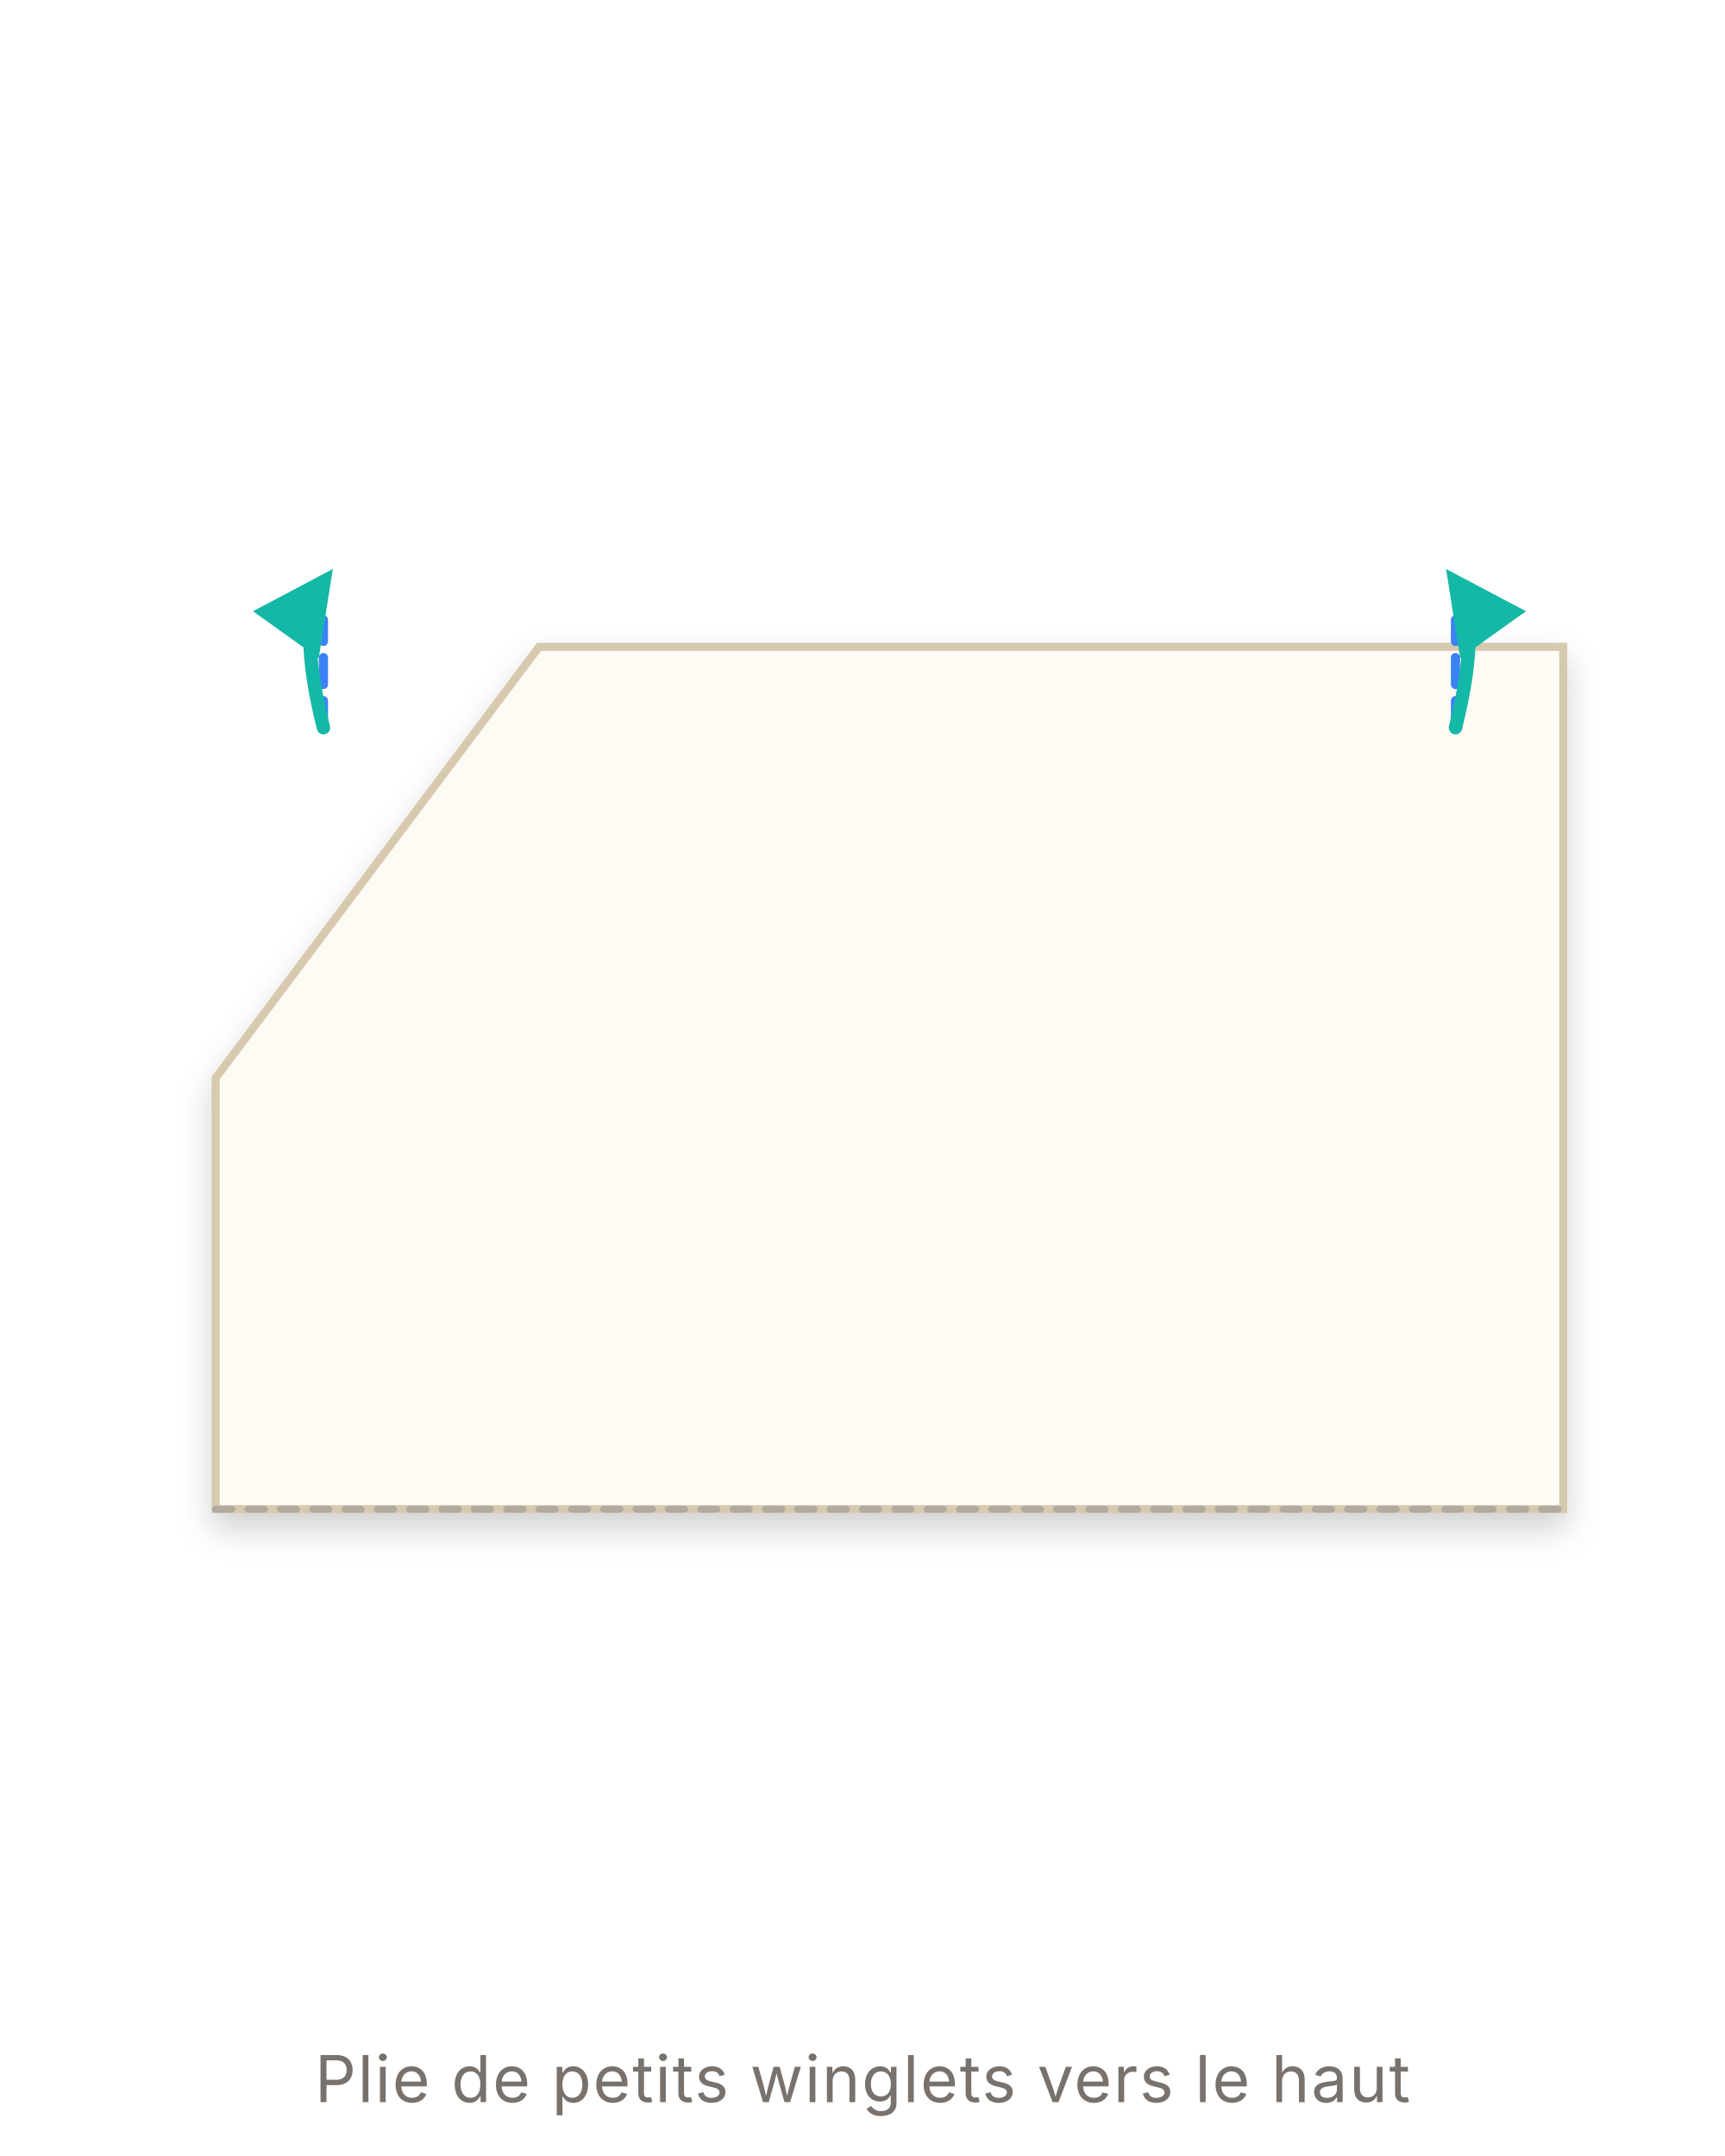
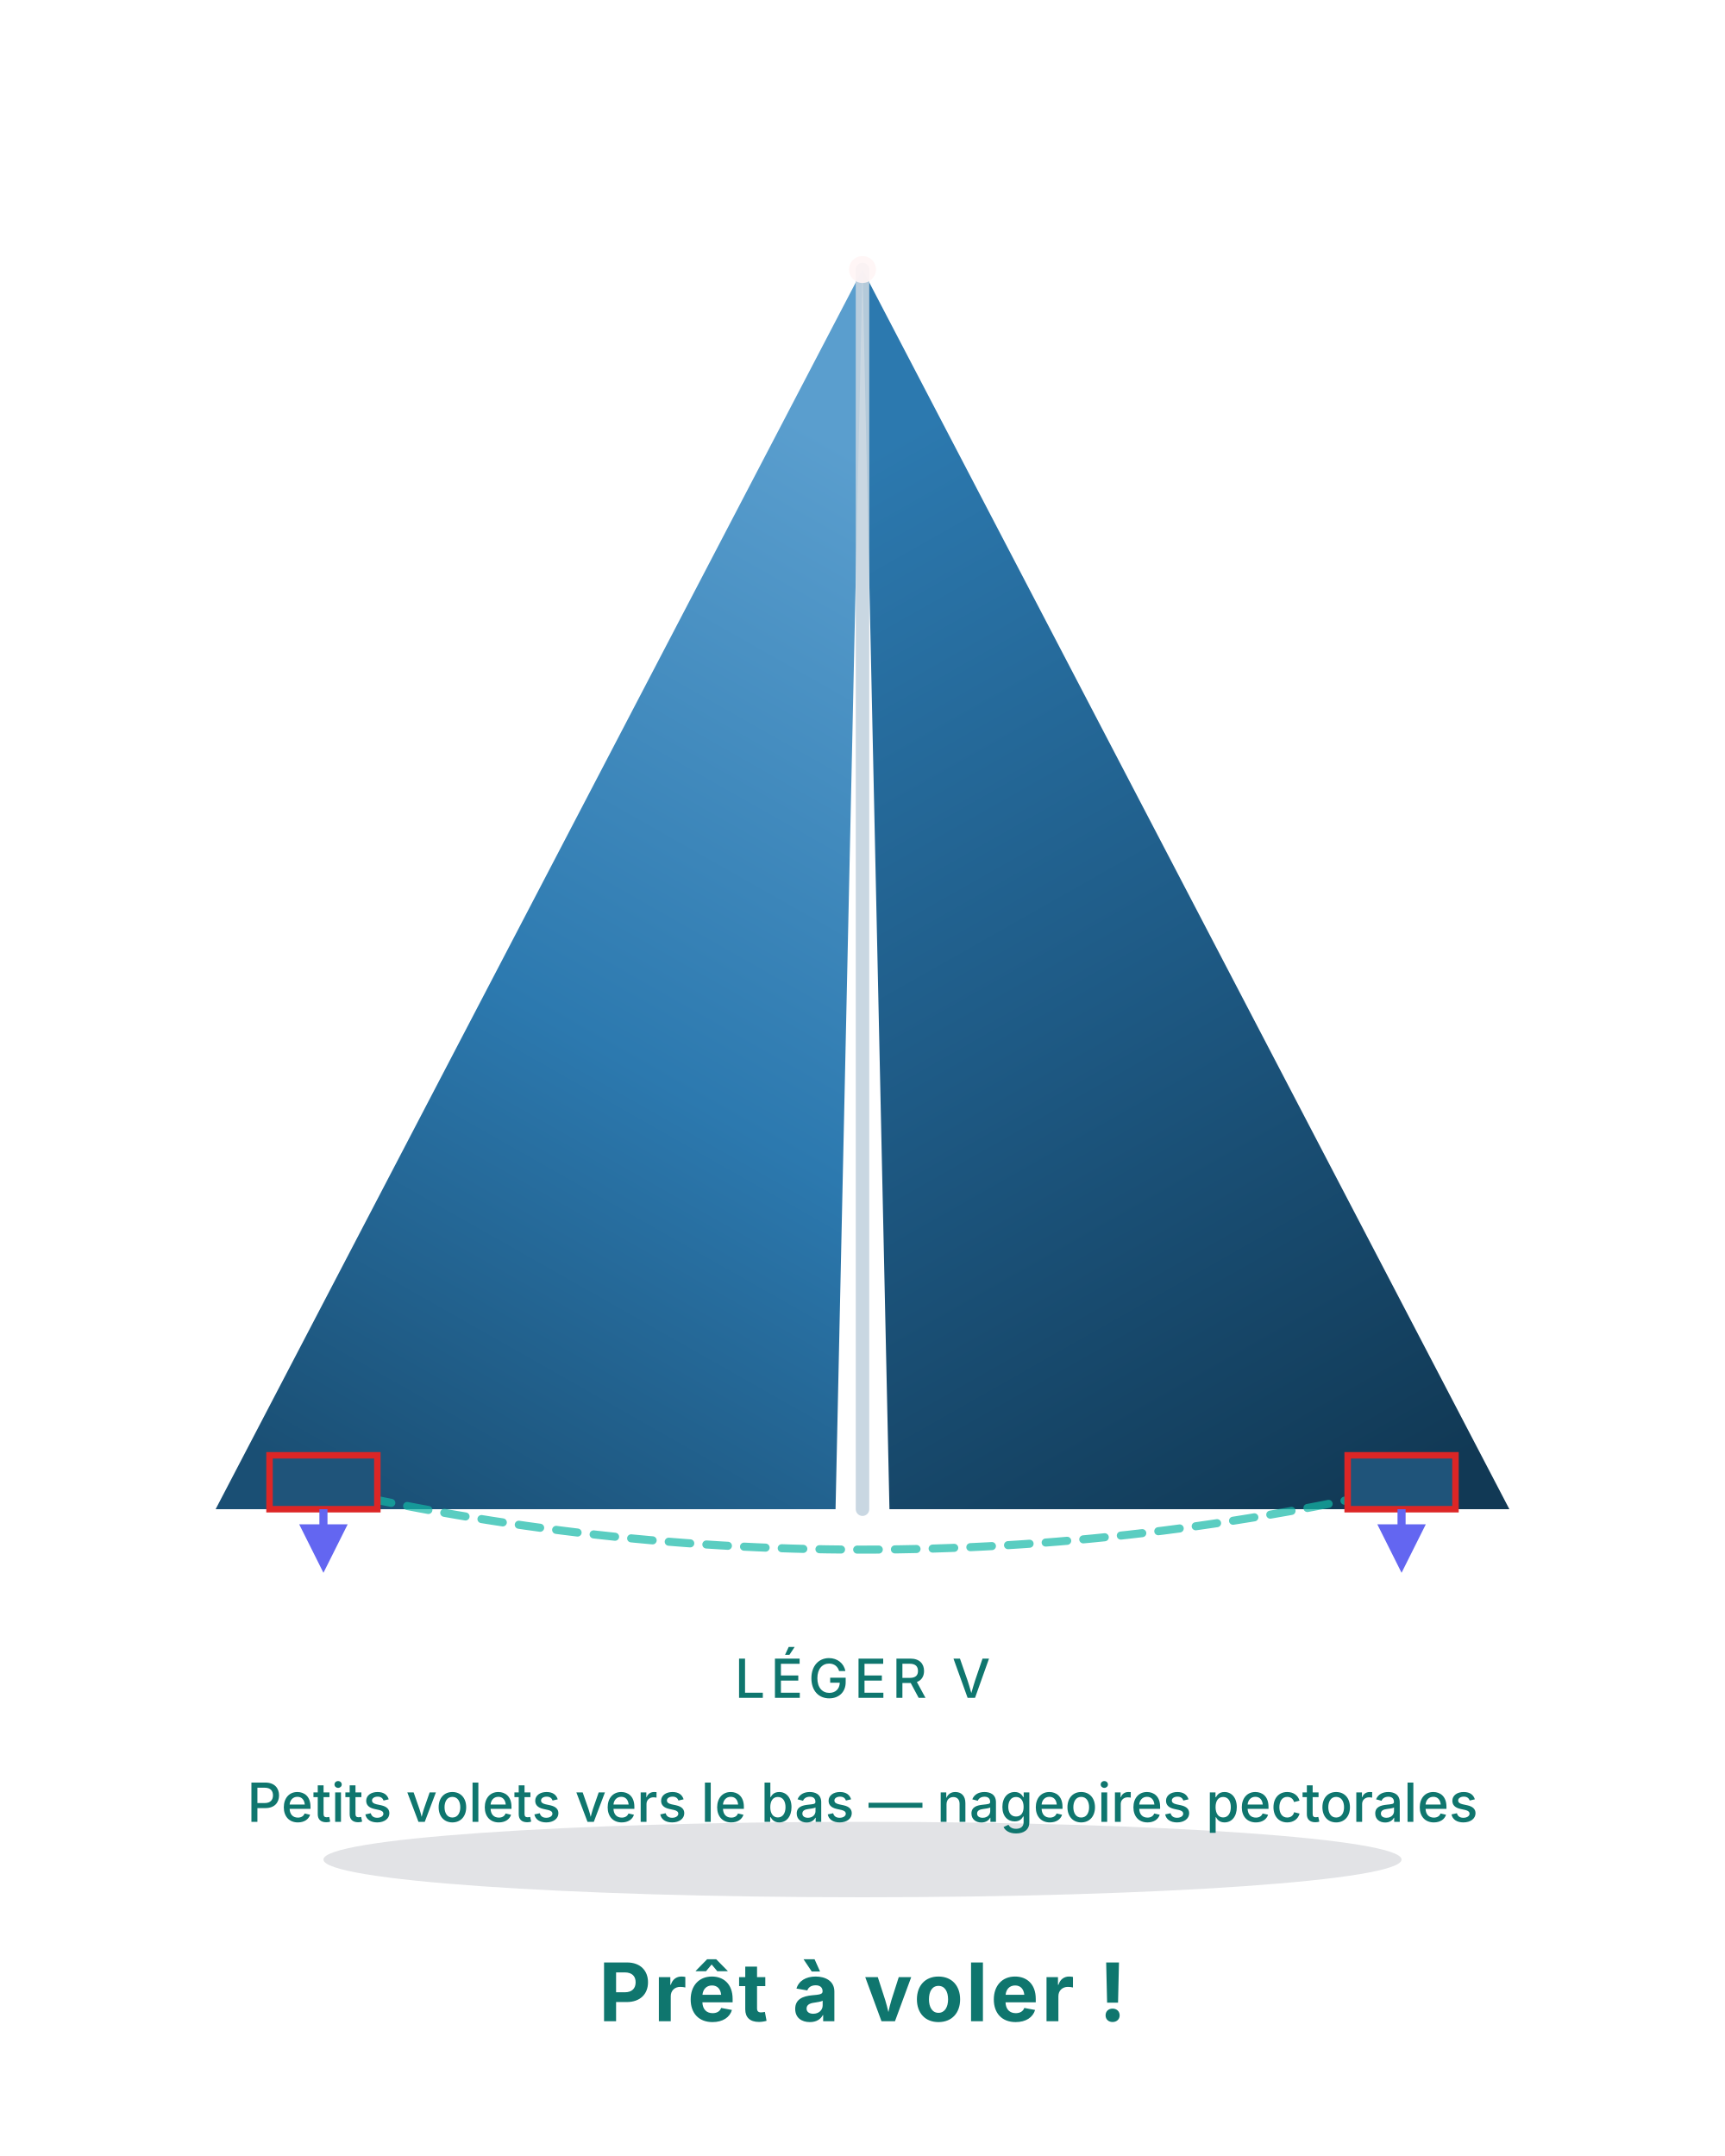
- <svg xmlns="http://www.w3.org/2000/svg" viewBox="0 0 320 400" fill="none" font-family="system-ui, -apple-system, sans-serif">
+ <svg xmlns="http://www.w3.org/2000/svg" viewBox="0 0 320 400" fill="none" font-family="system-ui,-apple-system,sans-serif">
  <defs>
    <filter id="ps" x="-10%" y="-10%" width="120%" height="120%">
      <feGaussianBlur in="SourceAlpha" stdDeviation="3" />
      <feOffset dx="0" dy="3" />
      <feComponentTransfer>
        <feFuncA type="linear" slope="0.18" />
      </feComponentTransfer>
      <feMerge>
        <feMergeNode />
        <feMergeNode in="SourceGraphic" />
      </feMerge>
    </filter>
    <marker id="arr" viewBox="0 0 10 10" refX="8" refY="5" markerWidth="6" markerHeight="6" orient="auto-start-reverse">
      <path d="M 0 0 L 10 5 L 0 10 z" fill="#6366f1" />
    </marker>
    <marker id="arrT" viewBox="0 0 10 10" refX="8" refY="5" markerWidth="6" markerHeight="6" orient="auto-start-reverse">
      <path d="M 0 0 L 10 5 L 0 10 z" fill="#14b8a6" />
    </marker>
    <linearGradient id="foldTri" x1="0" y1="0" x2="1" y2="1">
      <stop offset="0" stop-color="#fff7ed" />
      <stop offset="1" stop-color="#fed7aa" stop-opacity="0.7" />
    </linearGradient>
+     <linearGradient id="pWingL" x1="0.5" y1="0" x2="0.2" y2="1">
+       <stop offset="0" stop-color="hsl(205, 54%, 58%)" />
+       <stop offset="0.55" stop-color="hsl(205, 60%, 43%)" />
+       <stop offset="1" stop-color="hsl(205, 63%, 28%)" />
+     </linearGradient>
+     <linearGradient id="pWingR" x1="0.5" y1="0" x2="0.8" y2="1">
+       <stop offset="0" stop-color="hsl(205, 60%, 43%)" />
+       <stop offset="0.5" stop-color="hsl(205, 63%, 32%)" />
+       <stop offset="1" stop-color="hsl(205, 66%, 20%)" />
+     </linearGradient>
  </defs>
-   <polygon points="40,200 100,120 290,120 290,280 40,280" fill="#fefaf4" stroke="#d6c9ae" stroke-width="1.5" filter="url(#ps)" />
-   <line x1="40" y1="280" x2="290" y2="280" stroke="#a8a29e" stroke-width="1.3" stroke-dasharray="3 3" stroke-linecap="round" opacity="0.8" />
-   <line x1="60" y1="135" x2="60" y2="115" stroke="#3b82f6" stroke-width="1.7" stroke-dasharray="5 3" stroke-linecap="round" />
-   <line x1="270" y1="135" x2="270" y2="115" stroke="#3b82f6" stroke-width="1.7" stroke-dasharray="5 3" stroke-linecap="round" />
-   <path d="M 60 135 Q 55 115 60 108" stroke="#14b8a6" stroke-width="2.5" stroke-linecap="round" fill="none" marker-end="url(#arrT)" />
-   <path d="M 270 135 Q 275 115 270 108" stroke="#14b8a6" stroke-width="2.5" stroke-linecap="round" fill="none" marker-end="url(#arrT)" />
-   <text x="160" y="390" text-anchor="middle" font-size="12" fill="#78716c" letter-spacing="0.3">Plie de petits winglets vers le haut</text>
+   <ellipse cx="160" cy="345" rx="100" ry="7" fill="#1e293b" opacity="0.13" />
+   <polygon points="160,50 40,280 155,280" fill="url(#pWingL)" />
+   <polygon points="160,50 165,280 280,280" fill="url(#pWingR)" />
+   <line x1="160" y1="50" x2="160" y2="280" stroke="hsl(205, 30%, 82%)" stroke-width="2.5" stroke-linecap="round" opacity="0.9" />
+   <circle cx="160" cy="50" r="2.5" fill="#fff5f5" opacity="0.9" />
+   <path d="M 55 275 Q 160 300 265 275" stroke="#14b8a6" stroke-width="1.5" stroke-dasharray="4 3" fill="none" stroke-linecap="round" opacity="0.7" />
+   <text x="160" y="315" text-anchor="middle" font-size="10" fill="#0f766e" font-weight="500" letter-spacing="1">LÉGER V</text>
+   <text x="160" y="375" text-anchor="middle" font-size="15" font-weight="700" fill="#0f766e" letter-spacing="0.5">Prêt à voler !</text>
+   <rect x="50" y="270" width="20" height="10" fill="hsl(205, 60%, 30%)" stroke="#dc2626" stroke-width="1.2" />
+   <rect x="250" y="270" width="20" height="10" fill="hsl(205, 60%, 30%)" stroke="#dc2626" stroke-width="1.2" />
+   <path d="M 60 280 L 60 290" stroke="#6366f1" stroke-width="1.5" fill="none" marker-end="url(#arr)" />
+   <path d="M 260 280 L 260 290" stroke="#6366f1" stroke-width="1.5" fill="none" marker-end="url(#arr)" />
+   <text x="160" y="338" text-anchor="middle" font-size="10" fill="#0f766e" font-weight="500">Petits volets vers le bas — nageoires pectorales</text>
</svg>
